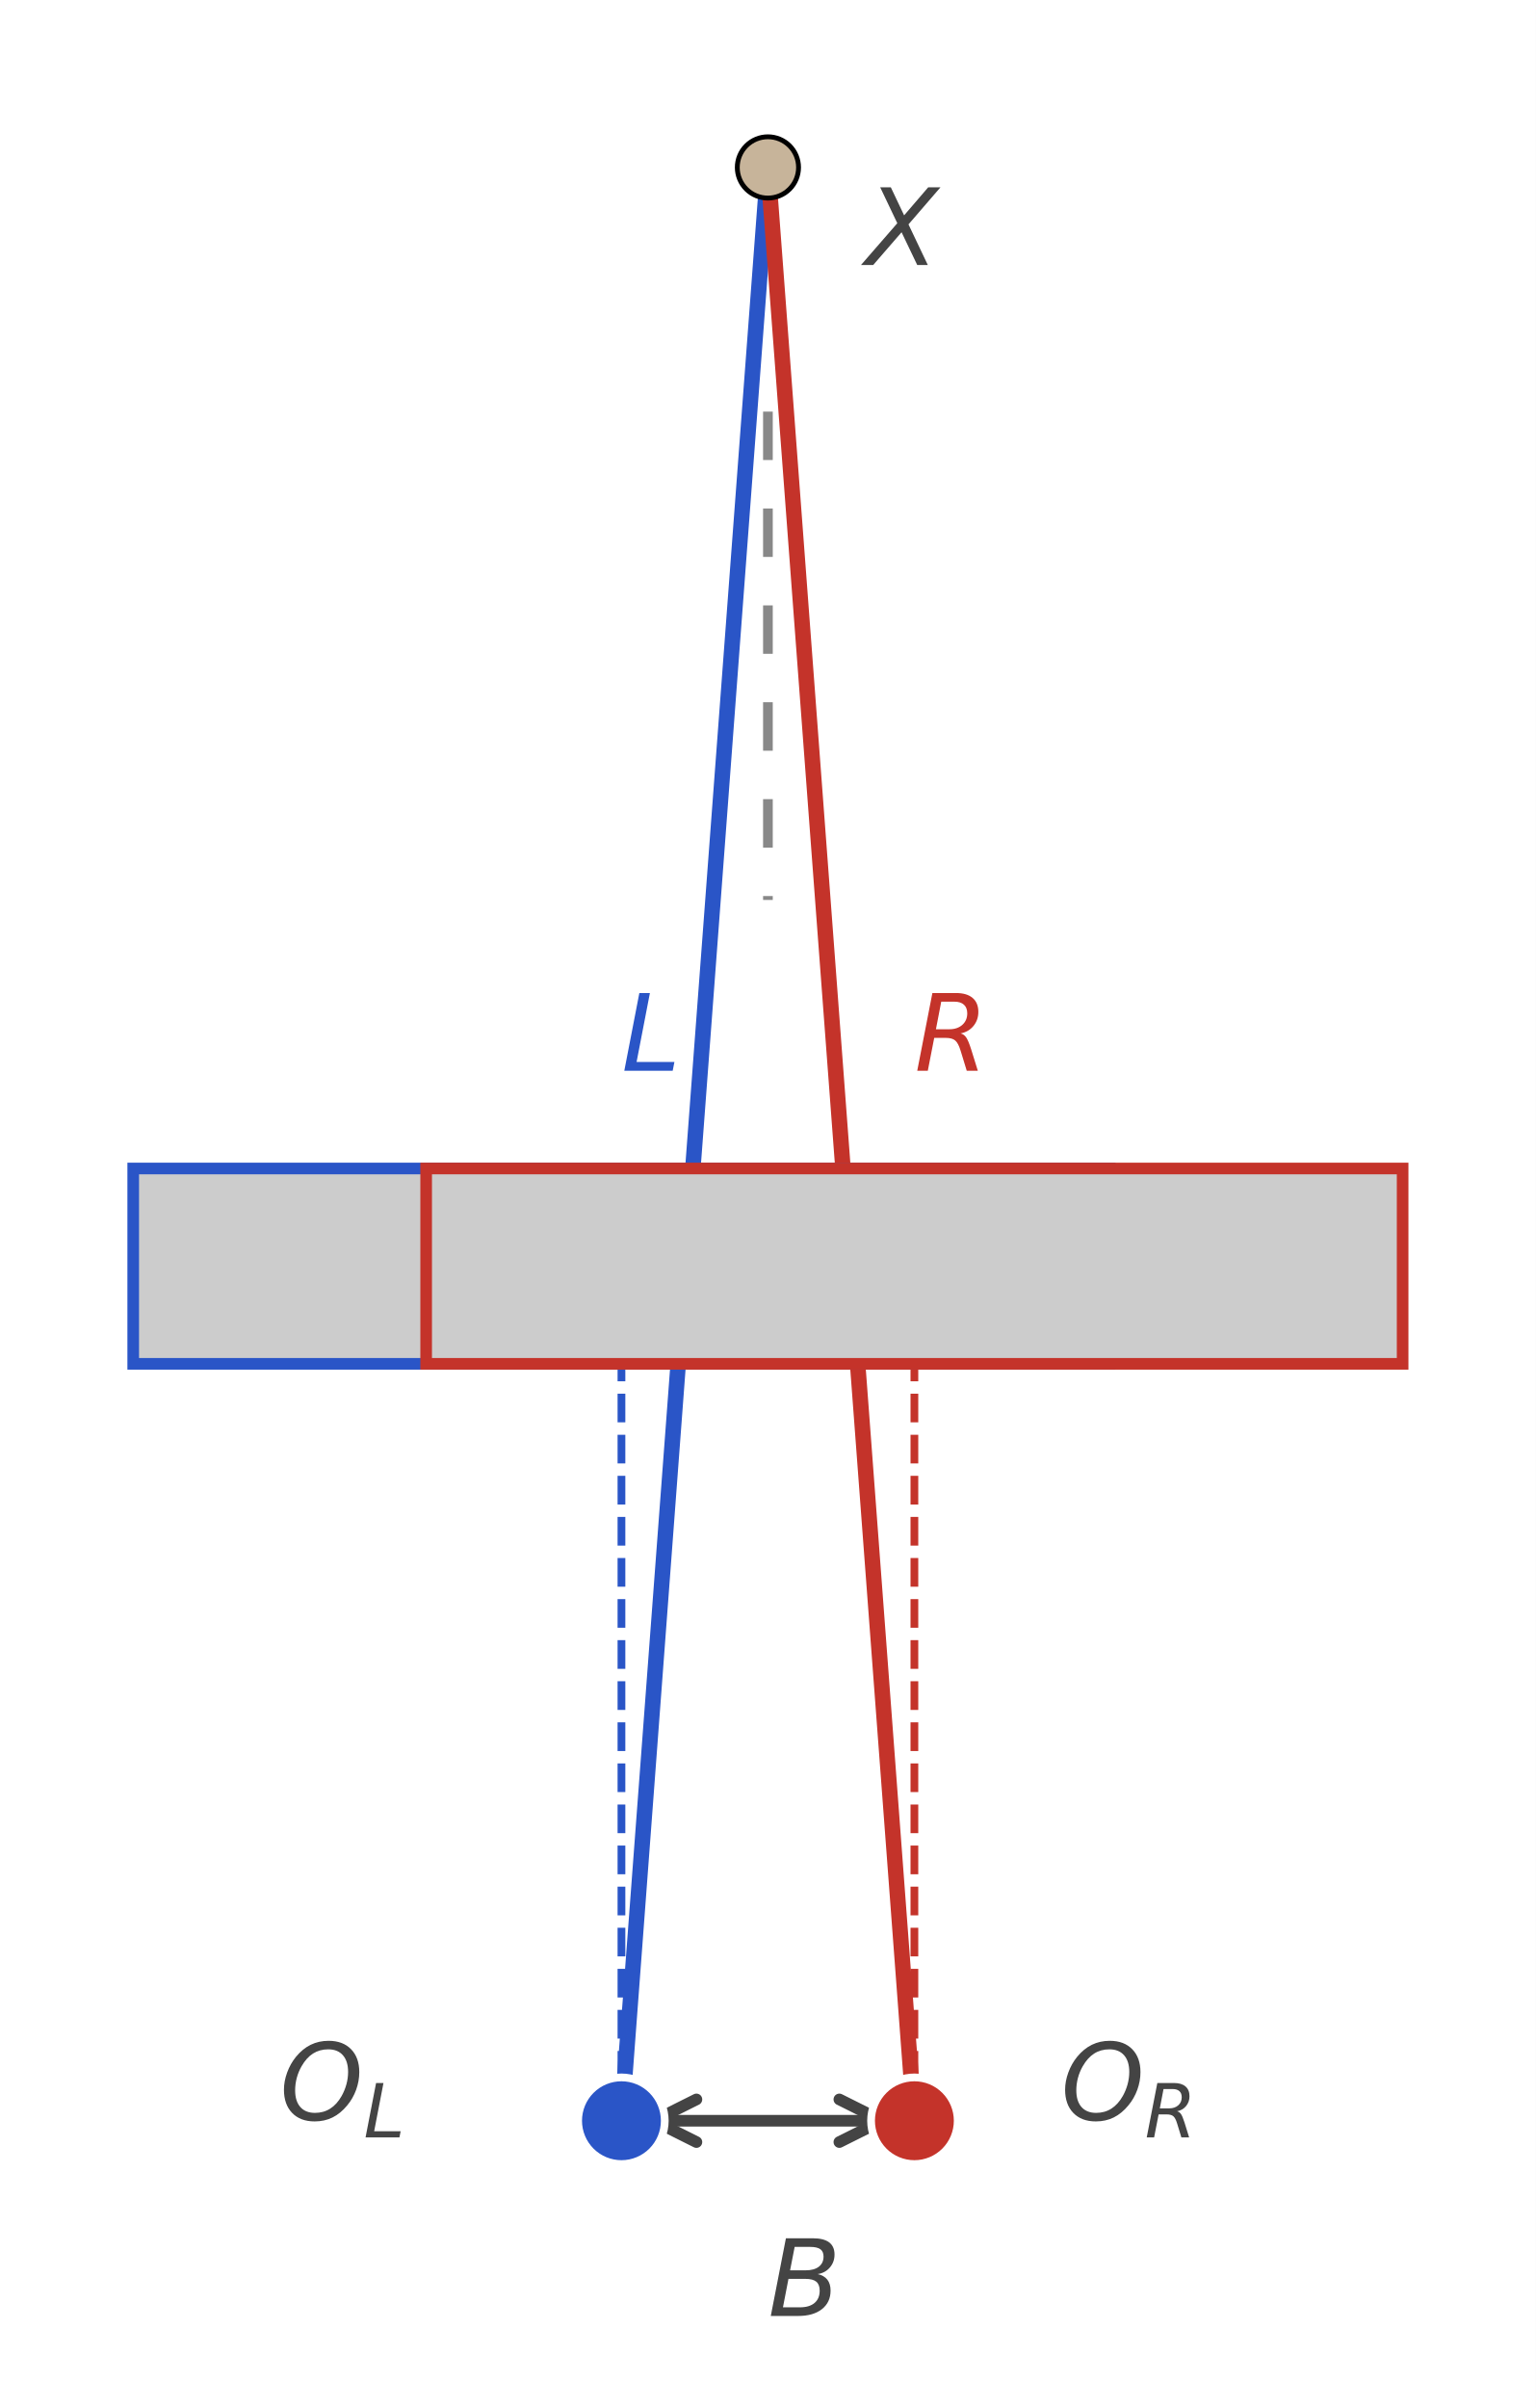
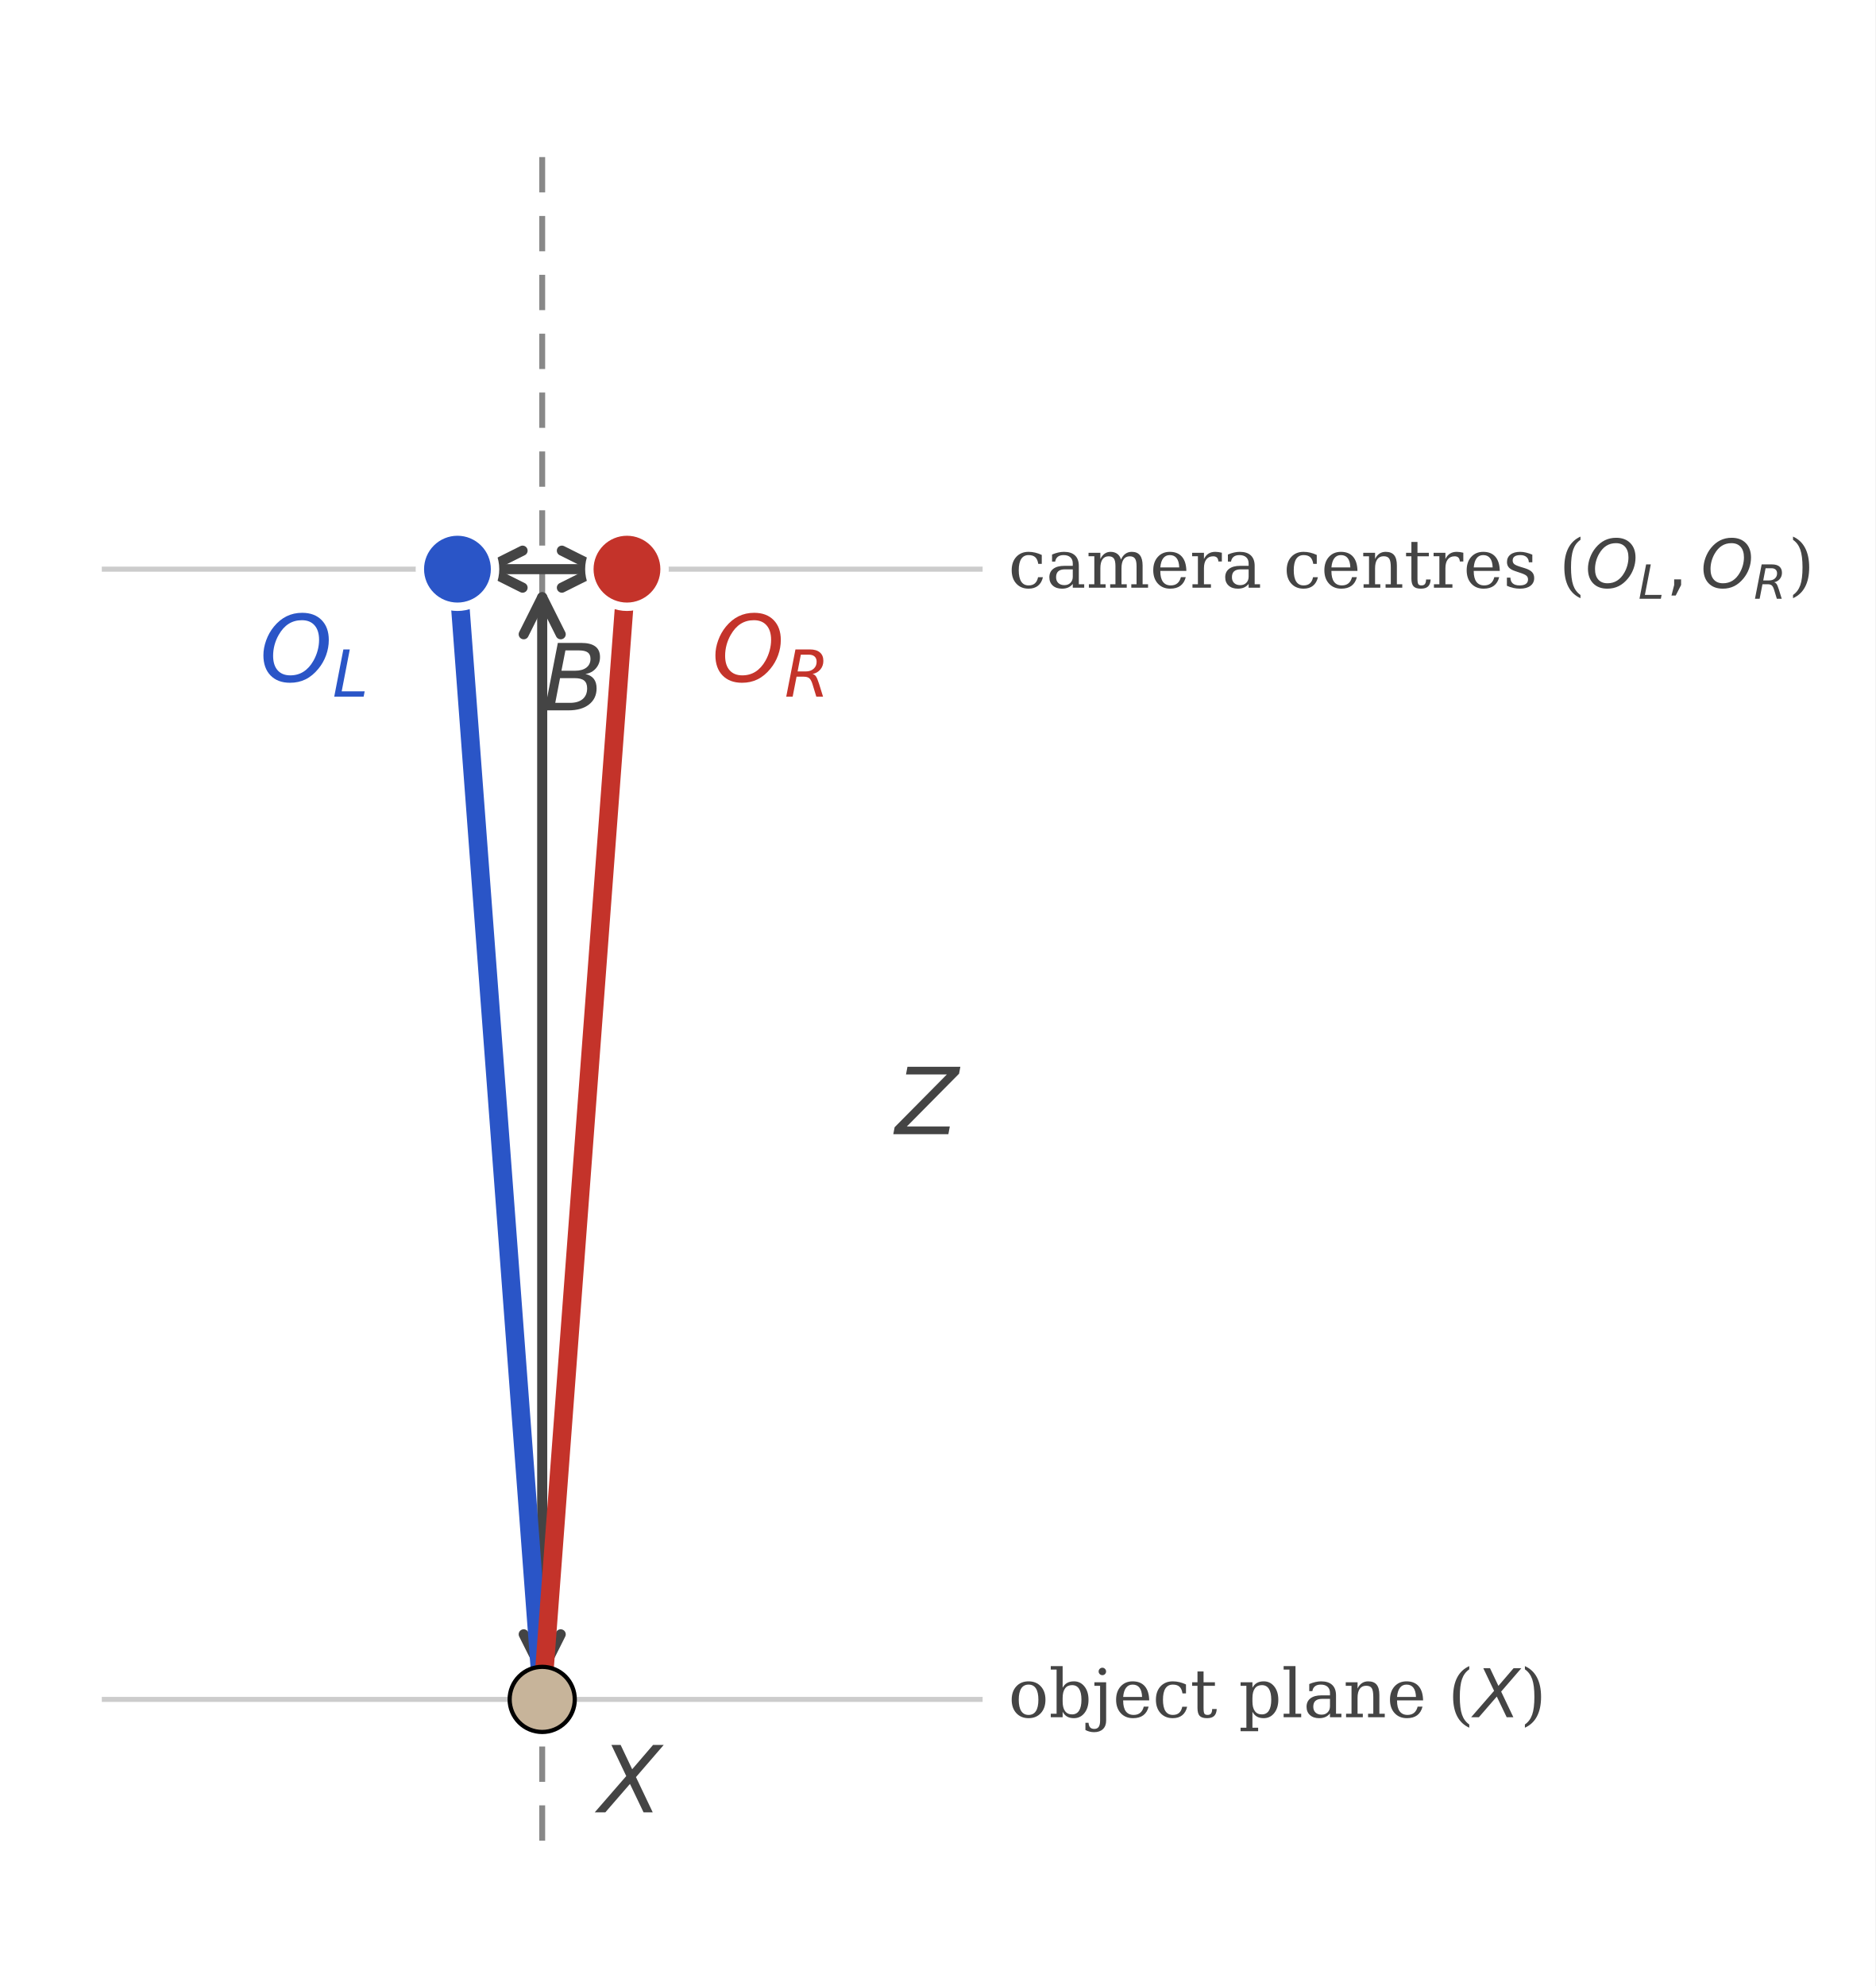
- <svg xmlns="http://www.w3.org/2000/svg" xmlns:xlink="http://www.w3.org/1999/xlink" width="158.544pt" height="248.528pt" viewBox="0 0 158.544 248.528" version="1.1">
+ <svg xmlns="http://www.w3.org/2000/svg" xmlns:xlink="http://www.w3.org/1999/xlink" width="223.048pt" height="236.16pt" viewBox="0 0 223.048 236.16" version="1.1">
  <defs>
    <style type="text/css">*{stroke-linejoin: round; stroke-linecap: butt}</style>
  </defs>
  <g id="figure_1">
    <g id="patch_1">
-       <path d="M -0 248.528  L 158.544 248.528  L 158.544 0  L -0 0  z " style="fill: #ffffff" />
+       <path d="M 0 236.16  L 223.048 236.16  L 223.048 0  L 0 0  z " style="fill: #ffffff" />
    </g>
    <g id="axes_1">
      <g id="line2d_1">
-         <path d="M 64.152 218.88  L 79.272 17.28  " clip-path="url(#p6498606487)" style="fill: none; stroke: #2a55c7; stroke-width: 1.6; stroke-linecap: round" />
+         <path d="M 12.408 202.08  L 116.568 202.08  " clip-path="url(#p5d92ce7f96)" style="fill: none; stroke: #cccccc; stroke-width: 0.6; stroke-linecap: square" />
      </g>
      <g id="line2d_2">
-         <path d="M 94.392 218.88  L 79.272 17.28  " clip-path="url(#p6498606487)" style="fill: none; stroke: #c4332a; stroke-width: 1.6; stroke-linecap: round" />
+         <path d="M 12.408 67.68  L 116.568 67.68  " clip-path="url(#p5d92ce7f96)" style="fill: none; stroke: #cccccc; stroke-width: 0.6; stroke-linecap: square" />
      </g>
      <g id="line2d_3">
-         <path d="M 79.272 42.48  L 79.272 92.88  " clip-path="url(#p6498606487)" style="fill: none; stroke-dasharray: 5,5; stroke-dashoffset: 0; stroke: #888888" />
-       </g>
-       <g id="line2d_4">
-         <path d="M 64.152 218.88  L 64.152 130.68  " clip-path="url(#p6498606487)" style="fill: none; stroke-dasharray: 2.96,1.28; stroke-dashoffset: 0; stroke: #2a55c7; stroke-width: 0.8" />
-       </g>
-       <g id="line2d_5">
-         <path d="M 94.392 218.88  L 94.392 130.68  " clip-path="url(#p6498606487)" style="fill: none; stroke-dasharray: 2.96,1.28; stroke-dashoffset: 0; stroke: #c4332a; stroke-width: 0.8" />
+         <path d="M 64.488 218.88  L 64.488 17.28  " clip-path="url(#p5d92ce7f96)" style="fill: none; stroke-dasharray: 4.2,2.8; stroke-dashoffset: 0; stroke: #888888; stroke-width: 0.7" />
      </g>
      <g id="text_1">
-         <g style="fill: #444444" transform="translate(28.872 218.88) scale(0.11 -0.11)">
+         <g style="fill: #444444" transform="translate(119.928 204.2) scale(0.08 -0.08)">
          <defs>
+             <path id="DejaVuSerif-6f" d="M 1925 219  Q 2388 219 2623 584  Q 2859 950 2859 1663  Q 2859 2375 2623 2739  Q 2388 3103 1925 3103  Q 1463 3103 1227 2739  Q 991 2375 991 1663  Q 991 950 1228 584  Q 1466 219 1925 219  z M 1925 -91  Q 1200 -91 759 389  Q 319 869 319 1663  Q 319 2456 758 2934  Q 1197 3413 1925 3413  Q 2653 3413 3092 2934  Q 3531 2456 3531 1663  Q 3531 869 3092 389  Q 2653 -91 1925 -91  z " transform="scale(0.015625)" />
+             <path id="DejaVuSerif-62" d="M 738 331  L 738 4531  L 184 4531  L 184 4863  L 1313 4863  L 1313 2803  Q 1481 3116 1742 3264  Q 2003 3413 2388 3413  Q 3000 3413 3387 2928  Q 3775 2444 3775 1663  Q 3775 881 3387 395  Q 3000 -91 2388 -91  Q 2003 -91 1742 57  Q 1481 206 1313 519  L 1313 0  L 184 0  L 184 331  L 738 331  z M 1313 1497  Q 1313 897 1542 583  Q 1772 269 2209 269  Q 2650 269 2876 622  Q 3103 975 3103 1663  Q 3103 2353 2876 2703  Q 2650 3053 2209 3053  Q 1772 3053 1542 2737  Q 1313 2422 1313 1825  L 1313 1497  z " transform="scale(0.015625)" />
+             <path id="DejaVuSerif-6a" d="M 641 4353  Q 641 4497 745 4603  Q 850 4709 997 4709  Q 1141 4709 1245 4603  Q 1350 4497 1350 4353  Q 1350 4206 1248 4103  Q 1147 4000 997 4000  Q 850 4000 745 4103  Q 641 4206 641 4353  z M 781 2988  L 238 2988  L 238 3322  L 1356 3322  L 1356 -325  Q 1356 -838 1051 -1130  Q 747 -1422 213 -1422  Q -13 -1422 -217 -1370  Q -422 -1319 -616 -1216  L -616 -531  L -319 -531  Q -297 -831 -164 -972  Q -31 -1113 225 -1113  Q 509 -1113 645 -920  Q 781 -728 781 -325  L 781 2988  z " transform="scale(0.015625)" />
+             <path id="DejaVuSerif-65" d="M 3469 1600  L 991 1600  L 991 1575  Q 991 903 1244 561  Q 1497 219 1991 219  Q 2369 219 2611 417  Q 2853 616 2950 1006  L 3413 1006  Q 3275 459 2904 184  Q 2534 -91 1931 -91  Q 1203 -91 761 389  Q 319 869 319 1663  Q 319 2450 753 2931  Q 1188 3413 1894 3413  Q 2647 3413 3050 2948  Q 3453 2484 3469 1600  z M 2791 1931  Q 2772 2513 2545 2808  Q 2319 3103 1894 3103  Q 1497 3103 1269 2806  Q 1041 2509 991 1931  L 2791 1931  z " transform="scale(0.015625)" />
+             <path id="DejaVuSerif-63" d="M 3291 997  Q 3169 466 2822 187  Q 2475 -91 1925 -91  Q 1200 -91 759 389  Q 319 869 319 1663  Q 319 2459 759 2936  Q 1200 3413 1925 3413  Q 2241 3413 2553 3339  Q 2866 3266 3181 3116  L 3181 2266  L 2847 2266  Q 2781 2703 2561 2903  Q 2341 3103 1931 3103  Q 1466 3103 1228 2742  Q 991 2381 991 1663  Q 991 944 1227 581  Q 1463 219 1931 219  Q 2303 219 2525 412  Q 2747 606 2828 997  L 3291 997  z " transform="scale(0.015625)" />
+             <path id="DejaVuSerif-74" d="M 691 2988  L 184 2988  L 184 3322  L 691 3322  L 691 4353  L 1269 4353  L 1269 3322  L 2350 3322  L 2350 2988  L 1269 2988  L 1269 878  Q 1269 456 1350 337  Q 1431 219 1650 219  Q 1875 219 1978 351  Q 2081 484 2088 781  L 2522 781  Q 2497 328 2275 118  Q 2053 -91 1600 -91  Q 1103 -91 897 129  Q 691 350 691 878  L 691 2988  z " transform="scale(0.015625)" />
+             <path id="DejaVuSerif-20" transform="scale(0.015625)" />
+             <path id="DejaVuSerif-70" d="M 1313 1825  L 1313 1497  Q 1313 897 1542 583  Q 1772 269 2209 269  Q 2650 269 2876 622  Q 3103 975 3103 1663  Q 3103 2353 2876 2703  Q 2650 3053 2209 3053  Q 1772 3053 1542 2737  Q 1313 2422 1313 1825  z M 738 2988  L 184 2988  L 184 3322  L 1313 3322  L 1313 2803  Q 1481 3116 1742 3264  Q 2003 3413 2388 3413  Q 3000 3413 3387 2928  Q 3775 2444 3775 1663  Q 3775 881 3387 395  Q 3000 -91 2388 -91  Q 2003 -91 1742 57  Q 1481 206 1313 519  L 1313 -997  L 1856 -997  L 1856 -1331  L 184 -1331  L 184 -997  L 738 -997  L 738 2988  z " transform="scale(0.015625)" />
+             <path id="DejaVuSerif-6c" d="M 1313 331  L 1856 331  L 1856 0  L 184 0  L 184 331  L 738 331  L 738 4531  L 184 4531  L 184 4863  L 1313 4863  L 1313 331  z " transform="scale(0.015625)" />
+             <path id="DejaVuSerif-61" d="M 2547 1044  L 2547 1747  L 1806 1747  Q 1378 1747 1168 1562  Q 959 1378 959 997  Q 959 650 1171 447  Q 1384 244 1747 244  Q 2106 244 2326 466  Q 2547 688 2547 1044  z M 3122 2075  L 3122 331  L 3634 331  L 3634 0  L 2547 0  L 2547 359  Q 2356 128 2106 18  Q 1856 -91 1522 -91  Q 969 -91 644 203  Q 319 497 319 997  Q 319 1513 691 1797  Q 1063 2081 1741 2081  L 2547 2081  L 2547 2309  Q 2547 2688 2317 2895  Q 2088 3103 1672 3103  Q 1328 3103 1125 2947  Q 922 2791 872 2484  L 575 2484  L 575 3156  Q 875 3284 1158 3348  Q 1441 3413 1709 3413  Q 2400 3413 2761 3070  Q 3122 2728 3122 2075  z " transform="scale(0.015625)" />
+             <path id="DejaVuSerif-6e" d="M 263 0  L 263 331  L 781 331  L 781 2988  L 231 2988  L 231 3322  L 1356 3322  L 1356 2731  Q 1516 3069 1770 3241  Q 2025 3413 2363 3413  Q 2913 3413 3172 3097  Q 3431 2781 3431 2113  L 3431 331  L 3944 331  L 3944 0  L 2356 0  L 2356 331  L 2853 331  L 2853 1931  Q 2853 2541 2703 2767  Q 2553 2994 2175 2994  Q 1775 2994 1565 2701  Q 1356 2409 1356 1850  L 1356 331  L 1856 331  L 1856 0  L 263 0  z " transform="scale(0.015625)" />
+             <path id="DejaVuSerif-28" d="M 2041 -997  Q 1281 -656 893 83  Q 506 822 506 1931  Q 506 3044 893 3783  Q 1281 4522 2041 4863  L 2041 4556  Q 1559 4225 1350 3623  Q 1141 3022 1141 1931  Q 1141 844 1350 242  Q 1559 -359 2041 -691  L 2041 -997  z " transform="scale(0.015625)" />
+             <path id="DejaVuSans-Oblique-58" d="M 878 4666  L 1516 4666  L 2316 2981  L 3763 4666  L 4500 4666  L 2578 2438  L 3738 0  L 3103 0  L 2163 1966  L 459 0  L -275 0  L 1906 2509  L 878 4666  z " transform="scale(0.015625)" />
+             <path id="DejaVuSerif-29" d="M 453 -997  L 453 -691  Q 934 -359 1145 242  Q 1356 844 1356 1931  Q 1356 3022 1145 3623  Q 934 4225 453 4556  L 453 4863  Q 1216 4522 1603 3783  Q 1991 3044 1991 1931  Q 1991 822 1603 83  Q 1216 -656 453 -997  z " transform="scale(0.015625)" />
+           </defs>
+           <use xlink:href="#DejaVuSerif-6f" transform="translate(0 0.015625)" />
+           <use xlink:href="#DejaVuSerif-62" transform="translate(60.20508 0.015625)" />
+           <use xlink:href="#DejaVuSerif-6a" transform="translate(124.2188 0.015625)" />
+           <use xlink:href="#DejaVuSerif-65" transform="translate(155.2246 0.015625)" />
+           <use xlink:href="#DejaVuSerif-63" transform="translate(214.4043 0.015625)" />
+           <use xlink:href="#DejaVuSerif-74" transform="translate(270.4102 0.015625)" />
+           <use xlink:href="#DejaVuSerif-20" transform="translate(310.5957 0.015625)" />
+           <use xlink:href="#DejaVuSerif-70" transform="translate(342.3828 0.015625)" />
+           <use xlink:href="#DejaVuSerif-6c" transform="translate(406.3965 0.015625)" />
+           <use xlink:href="#DejaVuSerif-61" transform="translate(438.3789 0.015625)" />
+           <use xlink:href="#DejaVuSerif-6e" transform="translate(497.998 0.015625)" />
+           <use xlink:href="#DejaVuSerif-65" transform="translate(562.4023 0.015625)" />
+           <use xlink:href="#DejaVuSerif-20" transform="translate(621.582 0.015625)" />
+           <use xlink:href="#DejaVuSerif-28" transform="translate(653.3691 0.015625)" />
+           <use xlink:href="#DejaVuSans-Oblique-58" transform="translate(692.3828 0.015625)" />
+           <use xlink:href="#DejaVuSerif-29" transform="translate(760.8887 0.015625)" />
+         </g>
+       </g>
+       <g id="text_2">
+         <g style="fill: #444444" transform="translate(119.928 69.8875) scale(0.08 -0.08)">
+           <defs>
+             <path id="DejaVuSerif-6d" d="M 3316 2675  Q 3481 3041 3739 3227  Q 3997 3413 4341 3413  Q 4863 3413 5119 3089  Q 5375 2766 5375 2113  L 5375 331  L 5894 331  L 5894 0  L 4300 0  L 4300 331  L 4800 331  L 4800 2047  Q 4800 2556 4650 2772  Q 4500 2988 4153 2988  Q 3769 2988 3567 2697  Q 3366 2406 3366 1850  L 3366 331  L 3866 331  L 3866 0  L 2291 0  L 2291 331  L 2791 331  L 2791 2069  Q 2791 2566 2641 2777  Q 2491 2988 2144 2988  Q 1759 2988 1557 2697  Q 1356 2406 1356 1850  L 1356 331  L 1856 331  L 1856 0  L 263 0  L 263 331  L 781 331  L 781 2994  L 231 2994  L 231 3322  L 1356 3322  L 1356 2731  Q 1516 3063 1762 3238  Q 2009 3413 2322 3413  Q 2709 3413 2968 3220  Q 3228 3028 3316 2675  z " transform="scale(0.015625)" />
+             <path id="DejaVuSerif-72" d="M 3059 3328  L 3059 2497  L 2728 2497  Q 2713 2744 2591 2866  Q 2469 2988 2234 2988  Q 1809 2988 1582 2694  Q 1356 2400 1356 1850  L 1356 331  L 2022 331  L 2022 0  L 263 0  L 263 331  L 781 331  L 781 2994  L 231 2994  L 231 3322  L 1356 3322  L 1356 2731  Q 1525 3078 1790 3245  Q 2056 3413 2438 3413  Q 2578 3413 2733 3391  Q 2888 3369 3059 3328  z " transform="scale(0.015625)" />
+             <path id="DejaVuSerif-73" d="M 359 184  L 359 959  L 691 959  Q 703 588 923 403  Q 1144 219 1575 219  Q 1963 219 2166 364  Q 2369 509 2369 788  Q 2369 1006 2220 1140  Q 2072 1275 1594 1428  L 1178 1569  Q 750 1706 558 1912  Q 366 2119 366 2438  Q 366 2894 700 3153  Q 1034 3413 1625 3413  Q 1888 3413 2178 3344  Q 2469 3275 2778 3144  L 2778 2419  L 2447 2419  Q 2434 2741 2221 2922  Q 2009 3103 1644 3103  Q 1281 3103 1095 2975  Q 909 2847 909 2591  Q 909 2381 1050 2254  Q 1191 2128 1613 1997  L 2069 1856  Q 2541 1709 2748 1489  Q 2956 1269 2956 922  Q 2956 450 2595 179  Q 2234 -91 1600 -91  Q 1278 -91 972 -22  Q 666 47 359 184  z " transform="scale(0.015625)" />
            <path id="DejaVuSans-Oblique-4f" d="M 2919 4238  Q 2400 4238 2003 3986  Q 1606 3734 1313 3219  Q 1125 2891 1026 2522  Q 928 2153 928 1778  Q 928 1128 1239 775  Q 1550 422 2119 422  Q 2631 422 3032 676  Q 3434 931 3719 1434  Q 3909 1772 4009 2142  Q 4109 2513 4109 2881  Q 4109 3528 3796 3883  Q 3484 4238 2919 4238  z M 2100 -91  Q 1241 -91 748 418  Q 256 928 256 1813  Q 256 2319 448 2847  Q 641 3375 978 3788  Q 1375 4272 1862 4511  Q 2350 4750 2938 4750  Q 3794 4750 4287 4245  Q 4781 3741 4781 2869  Q 4781 2331 4593 1812  Q 4406 1294 4056 872  Q 3656 384 3173 146  Q 2691 -91 2100 -91  z " transform="scale(0.015625)" />
            <path id="DejaVuSans-Oblique-4c" d="M 1075 4666  L 1709 4666  L 909 525  L 3181 525  L 3078 0  L 172 0  L 1075 4666  z " transform="scale(0.015625)" />
+             <path id="DejaVuSans-2c" d="M 750 794  L 1409 794  L 1409 256  L 897 -744  L 494 -744  L 750 256  L 750 794  z " transform="scale(0.015625)" />
+             <path id="DejaVuSans-Oblique-52" d="M 1613 4147  L 1294 2491  L 2106 2491  Q 2584 2491 2879 2755  Q 3175 3019 3175 3444  Q 3175 3784 2976 3965  Q 2778 4147 2406 4147  L 1613 4147  z M 2772 2241  Q 2972 2194 3105 2009  Q 3238 1825 3413 1275  L 3809 0  L 3144 0  L 2778 1197  Q 2638 1659 2453 1815  Q 2269 1972 1888 1972  L 1191 1972  L 806 0  L 172 0  L 1081 4666  L 2503 4666  Q 3150 4666 3495 4373  Q 3841 4081 3841 3531  Q 3841 3044 3547 2687  Q 3253 2331 2772 2241  z " transform="scale(0.015625)" />
          </defs>
+           <use xlink:href="#DejaVuSerif-63" transform="translate(0 0.015625)" />
+           <use xlink:href="#DejaVuSerif-61" transform="translate(56.00586 0.015625)" />
+           <use xlink:href="#DejaVuSerif-6d" transform="translate(115.625 0.015625)" />
+           <use xlink:href="#DejaVuSerif-65" transform="translate(210.4492 0.015625)" />
+           <use xlink:href="#DejaVuSerif-72" transform="translate(269.6289 0.015625)" />
+           <use xlink:href="#DejaVuSerif-61" transform="translate(317.4316 0.015625)" />
+           <use xlink:href="#DejaVuSerif-20" transform="translate(377.0508 0.015625)" />
+           <use xlink:href="#DejaVuSerif-63" transform="translate(408.8379 0.015625)" />
+           <use xlink:href="#DejaVuSerif-65" transform="translate(464.8438 0.015625)" />
+           <use xlink:href="#DejaVuSerif-6e" transform="translate(524.0234 0.015625)" />
+           <use xlink:href="#DejaVuSerif-74" transform="translate(588.4277 0.015625)" />
+           <use xlink:href="#DejaVuSerif-72" transform="translate(628.6133 0.015625)" />
+           <use xlink:href="#DejaVuSerif-65" transform="translate(676.416 0.015625)" />
+           <use xlink:href="#DejaVuSerif-73" transform="translate(735.5957 0.015625)" />
+           <use xlink:href="#DejaVuSerif-20" transform="translate(786.9141 0.015625)" />
+           <use xlink:href="#DejaVuSerif-28" transform="translate(818.7012 0.015625)" />
+           <use xlink:href="#DejaVuSans-Oblique-4f" transform="translate(857.7148 0.015625)" />
+           <use xlink:href="#DejaVuSans-Oblique-4c" transform="translate(936.4258 -16.39062) scale(0.7)" />
+           <use xlink:href="#DejaVuSans-2c" transform="translate(978.1592 0.015625)" />
+           <use xlink:href="#DejaVuSans-Oblique-4f" transform="translate(1029.429 0.015625)" />
+           <use xlink:href="#DejaVuSans-Oblique-52" transform="translate(1108.14 -16.39062) scale(0.7)" />
+           <use xlink:href="#DejaVuSerif-29" transform="translate(1159.512 0.015625)" />
+         </g>
+       </g>
+       <g id="text_3">
+         <g style="fill: #2a55c7" transform="translate(30.888 81.12) scale(0.11 -0.11)">
          <use xlink:href="#DejaVuSans-Oblique-4f" transform="translate(0 0.78125)" />
          <use xlink:href="#DejaVuSans-Oblique-4c" transform="translate(78.71094 -15.625) scale(0.7)" />
        </g>
      </g>
-       <g id="text_2">
-         <g style="fill: #444444" transform="translate(109.512 218.88) scale(0.11 -0.11)">
-           <defs>
-             <path id="DejaVuSans-Oblique-52" d="M 1613 4147  L 1294 2491  L 2106 2491  Q 2584 2491 2879 2755  Q 3175 3019 3175 3444  Q 3175 3784 2976 3965  Q 2778 4147 2406 4147  L 1613 4147  z M 2772 2241  Q 2972 2194 3105 2009  Q 3238 1825 3413 1275  L 3809 0  L 3144 0  L 2778 1197  Q 2638 1659 2453 1815  Q 2269 1972 1888 1972  L 1191 1972  L 806 0  L 172 0  L 1081 4666  L 2503 4666  Q 3150 4666 3495 4373  Q 3841 4081 3841 3531  Q 3841 3044 3547 2687  Q 3253 2331 2772 2241  z " transform="scale(0.015625)" />
-           </defs>
+       <g id="text_4">
+         <g style="fill: #c4332a" transform="translate(84.648 81.12) scale(0.11 -0.11)">
          <use xlink:href="#DejaVuSans-Oblique-4f" transform="translate(0 0.78125)" />
          <use xlink:href="#DejaVuSans-Oblique-52" transform="translate(78.71094 -15.625) scale(0.7)" />
        </g>
      </g>
-       <g id="text_3">
-         <g style="fill: #2a55c7" transform="translate(64.152 110.52) scale(0.11 -0.11)">
-           <use xlink:href="#DejaVuSans-Oblique-4c" transform="translate(0 0.09375)" />
-         </g>
-       </g>
-       <g id="text_4">
-         <g style="fill: #c4332a" transform="translate(94.392 110.52) scale(0.11 -0.11)">
-           <use xlink:href="#DejaVuSans-Oblique-52" transform="translate(0 0.09375)" />
-         </g>
-       </g>
      <g id="text_5">
-         <g style="fill: #444444" transform="translate(89.352 27.36) scale(0.11 -0.11)">
-           <defs>
-             <path id="DejaVuSans-Oblique-58" d="M 878 4666  L 1516 4666  L 2316 2981  L 3763 4666  L 4500 4666  L 2578 2438  L 3738 0  L 3103 0  L 2163 1966  L 459 0  L -275 0  L 1906 2509  L 878 4666  z " transform="scale(0.015625)" />
-           </defs>
+         <g style="fill: #444444" transform="translate(71.208 215.52) scale(0.11 -0.11)">
          <use xlink:href="#DejaVuSans-Oblique-58" transform="translate(0 0.09375)" />
        </g>
      </g>
      <g id="patch_2">
-         <path d="M 67.491 218.88  Q 79.269 218.88 91.047 218.88  " style="fill: none; stroke: #444444; stroke-width: 1.2; stroke-linecap: round" />
-         <path d="M 71.891 221.08  L 67.491 218.88  L 71.891 216.68  " style="fill: none; stroke: #444444; stroke-width: 1.2; stroke-linecap: round" />
-         <path d="M 86.647 216.68  L 91.047 218.88  L 86.647 221.08  " style="fill: none; stroke: #444444; stroke-width: 1.2; stroke-linecap: round" />
+         <path d="M 57.753 67.68  Q 64.49 67.68 71.227 67.68  " style="fill: none; stroke: #444444; stroke-width: 1.2; stroke-linecap: round" />
+         <path d="M 62.153 69.88  L 57.753 67.68  L 62.153 65.48  " style="fill: none; stroke: #444444; stroke-width: 1.2; stroke-linecap: round" />
+         <path d="M 66.827 65.48  L 71.227 67.68  L 66.827 69.88  " style="fill: none; stroke: #444444; stroke-width: 1.2; stroke-linecap: round" />
      </g>
      <g id="text_6">
-         <g style="fill: #444444" transform="translate(79.272 239.04) scale(0.11 -0.11)">
+         <g style="fill: #444444" transform="translate(64.488 84.48) scale(0.11 -0.11)">
          <defs>
            <path id="DejaVuSans-Oblique-42" d="M 1081 4666  L 2694 4666  Q 3350 4666 3675 4422  Q 4000 4178 4000 3688  Q 4000 3238 3720 2911  Q 3441 2584 2988 2516  Q 3375 2428 3569 2181  Q 3763 1934 3763 1522  Q 3763 819 3242 409  Q 2722 0 1819 0  L 172 0  L 1081 4666  z M 1234 2228  L 903 519  L 1919 519  Q 2491 519 2800 781  Q 3109 1044 3109 1522  Q 3109 1891 2904 2059  Q 2700 2228 2247 2228  L 1234 2228  z M 1606 4147  L 1331 2741  L 2272 2741  Q 2775 2741 3058 2959  Q 3341 3178 3341 3566  Q 3341 3869 3150 4008  Q 2959 4147 2541 4147  L 1606 4147  z " transform="scale(0.015625)" />
          </defs>
          <use xlink:href="#DejaVuSans-Oblique-42" transform="translate(0 0.09375)" />
        </g>
      </g>
      <g id="patch_3">
-         <path d="M 13.752 140.76  L 114.552 140.76  L 114.552 120.6  L 13.752 120.6  z " clip-path="url(#p6498606487)" style="fill: #cccccc; stroke: #2a55c7; stroke-width: 1.2; stroke-linejoin: miter" />
+         <path d="M 64.488 198.741  Q 64.488 134.881 64.488 71.022  " style="fill: none; stroke: #444444; stroke-width: 1.2; stroke-linecap: round" />
+         <path d="M 66.688 194.341  L 64.488 198.741  L 62.288 194.341  " style="fill: none; stroke: #444444; stroke-width: 1.2; stroke-linecap: round" />
+         <path d="M 62.288 75.422  L 64.488 71.022  L 66.688 75.422  " style="fill: none; stroke: #444444; stroke-width: 1.2; stroke-linecap: round" />
      </g>
-       <g id="patch_4">
-         <path d="M 43.992 140.76  L 144.792 140.76  L 144.792 120.6  L 43.992 120.6  z " clip-path="url(#p6498606487)" style="fill: #cccccc; stroke: #c4332a; stroke-width: 1.2; stroke-linejoin: miter" />
+       <g id="text_7">
+         <g style="fill: #444444" transform="translate(106.488 134.88) scale(0.11 -0.11)">
+           <defs>
+             <path id="DejaVuSans-Oblique-5a" d="M 838 4666  L 4500 4666  L 4409 4184  L 794 531  L 3769 531  L 3669 0  L -141 0  L -50 481  L 3566 4134  L 738 4134  L 838 4666  z " transform="scale(0.015625)" />
+           </defs>
+           <use xlink:href="#DejaVuSans-Oblique-5a" transform="translate(0 0.09375)" />
+         </g>
+       </g>
+       <g id="line2d_4">
+         <path d="M 54.408 67.68  L 64.488 202.08  " clip-path="url(#p5d92ce7f96)" style="fill: none; stroke: #2a55c7; stroke-width: 2.2; stroke-linecap: round" />
+       </g>
+       <g id="line2d_5">
+         <path d="M 74.568 67.68  L 64.488 202.08  " clip-path="url(#p5d92ce7f96)" style="fill: none; stroke: #c4332a; stroke-width: 2.2; stroke-linecap: round" />
      </g>
      <g id="PathCollection_1">
        <defs>
-           <path id="ma3112edc29" d="M 0 3.162  C 0.839 3.162 1.643 2.829 2.236 2.236  C 2.829 1.643 3.162 0.839 3.162 0  C 3.162 -0.839 2.829 -1.643 2.236 -2.236  C 1.643 -2.829 0.839 -3.162 0 -3.162  C -0.839 -3.162 -1.643 -2.829 -2.236 -2.236  C -2.829 -1.643 -3.162 -0.839 -3.162 0  C -3.162 0.839 -2.829 1.643 -2.236 2.236  C -1.643 2.829 -0.839 3.162 0 3.162  z " style="stroke: #000000; stroke-width: 0.5" />
+           <path id="m6c9cd23b1c" d="M 0 4.472  C 1.186 4.472 2.324 4.001 3.162 3.162  C 4.001 2.324 4.472 1.186 4.472 0  C 4.472 -1.186 4.001 -2.324 3.162 -3.162  C 2.324 -4.001 1.186 -4.472 0 -4.472  C -1.186 -4.472 -2.324 -4.001 -3.162 -3.162  C -4.001 -2.324 -4.472 -1.186 -4.472 0  C -4.472 1.186 -4.001 2.324 -3.162 3.162  C -2.324 4.001 -1.186 4.472 0 4.472  z " style="stroke: #ffffff" />
        </defs>
-         <g clip-path="url(#p6498606487)">
-           <use xlink:href="#ma3112edc29" x="79.272" y="17.28" style="fill: #c7b49a; stroke: #000000; stroke-width: 0.5" />
+         <g clip-path="url(#p5d92ce7f96)">
+           <use xlink:href="#m6c9cd23b1c" x="54.408" y="67.68" style="fill: #2a55c7; stroke: #ffffff" />
        </g>
      </g>
      <g id="PathCollection_2">
        <defs>
-           <path id="m77023bf89d" d="M 0 4.472  C 1.186 4.472 2.324 4.001 3.162 3.162  C 4.001 2.324 4.472 1.186 4.472 0  C 4.472 -1.186 4.001 -2.324 3.162 -3.162  C 2.324 -4.001 1.186 -4.472 0 -4.472  C -1.186 -4.472 -2.324 -4.001 -3.162 -3.162  C -4.001 -2.324 -4.472 -1.186 -4.472 0  C -4.472 1.186 -4.001 2.324 -3.162 3.162  C -2.324 4.001 -1.186 4.472 0 4.472  z " style="stroke: #ffffff; stroke-width: 0.8" />
+           <path id="m5186de7a71" d="M 0 4.472  C 1.186 4.472 2.324 4.001 3.162 3.162  C 4.001 2.324 4.472 1.186 4.472 0  C 4.472 -1.186 4.001 -2.324 3.162 -3.162  C 2.324 -4.001 1.186 -4.472 0 -4.472  C -1.186 -4.472 -2.324 -4.001 -3.162 -3.162  C -4.001 -2.324 -4.472 -1.186 -4.472 0  C -4.472 1.186 -4.001 2.324 -3.162 3.162  C -2.324 4.001 -1.186 4.472 0 4.472  z " style="stroke: #ffffff" />
        </defs>
-         <g clip-path="url(#p6498606487)">
-           <use xlink:href="#m77023bf89d" x="64.152" y="218.88" style="fill: #2a55c7; stroke: #ffffff; stroke-width: 0.8" />
+         <g clip-path="url(#p5d92ce7f96)">
+           <use xlink:href="#m5186de7a71" x="74.568" y="67.68" style="fill: #c4332a; stroke: #ffffff" />
        </g>
      </g>
      <g id="PathCollection_3">
        <defs>
-           <path id="m2eeb2a38fb" d="M 0 4.472  C 1.186 4.472 2.324 4.001 3.162 3.162  C 4.001 2.324 4.472 1.186 4.472 0  C 4.472 -1.186 4.001 -2.324 3.162 -3.162  C 2.324 -4.001 1.186 -4.472 0 -4.472  C -1.186 -4.472 -2.324 -4.001 -3.162 -3.162  C -4.001 -2.324 -4.472 -1.186 -4.472 0  C -4.472 1.186 -4.001 2.324 -3.162 3.162  C -2.324 4.001 -1.186 4.472 0 4.472  z " style="stroke: #ffffff; stroke-width: 0.8" />
+           <path id="m8789a332ec" d="M 0 3.873  C 1.027 3.873 2.012 3.465 2.739 2.739  C 3.465 2.012 3.873 1.027 3.873 0  C 3.873 -1.027 3.465 -2.012 2.739 -2.739  C 2.012 -3.465 1.027 -3.873 0 -3.873  C -1.027 -3.873 -2.012 -3.465 -2.739 -2.739  C -3.465 -2.012 -3.873 -1.027 -3.873 0  C -3.873 1.027 -3.465 2.012 -2.739 2.739  C -2.012 3.465 -1.027 3.873 0 3.873  z " style="stroke: #000000; stroke-width: 0.5" />
        </defs>
-         <g clip-path="url(#p6498606487)">
-           <use xlink:href="#m2eeb2a38fb" x="94.392" y="218.88" style="fill: #c4332a; stroke: #ffffff; stroke-width: 0.8" />
+         <g clip-path="url(#p5d92ce7f96)">
+           <use xlink:href="#m8789a332ec" x="64.488" y="202.08" style="fill: #c7b49a; stroke: #000000; stroke-width: 0.5" />
        </g>
      </g>
    </g>
  </g>
  <defs>
-     <clipPath id="p6498606487">
-       <rect x="7.2" y="7.2" width="144.144" height="221.76" />
+     <clipPath id="p5d92ce7f96">
+       <rect x="7.2" y="7.2" width="114.576" height="221.76" />
    </clipPath>
  </defs>
</svg>
